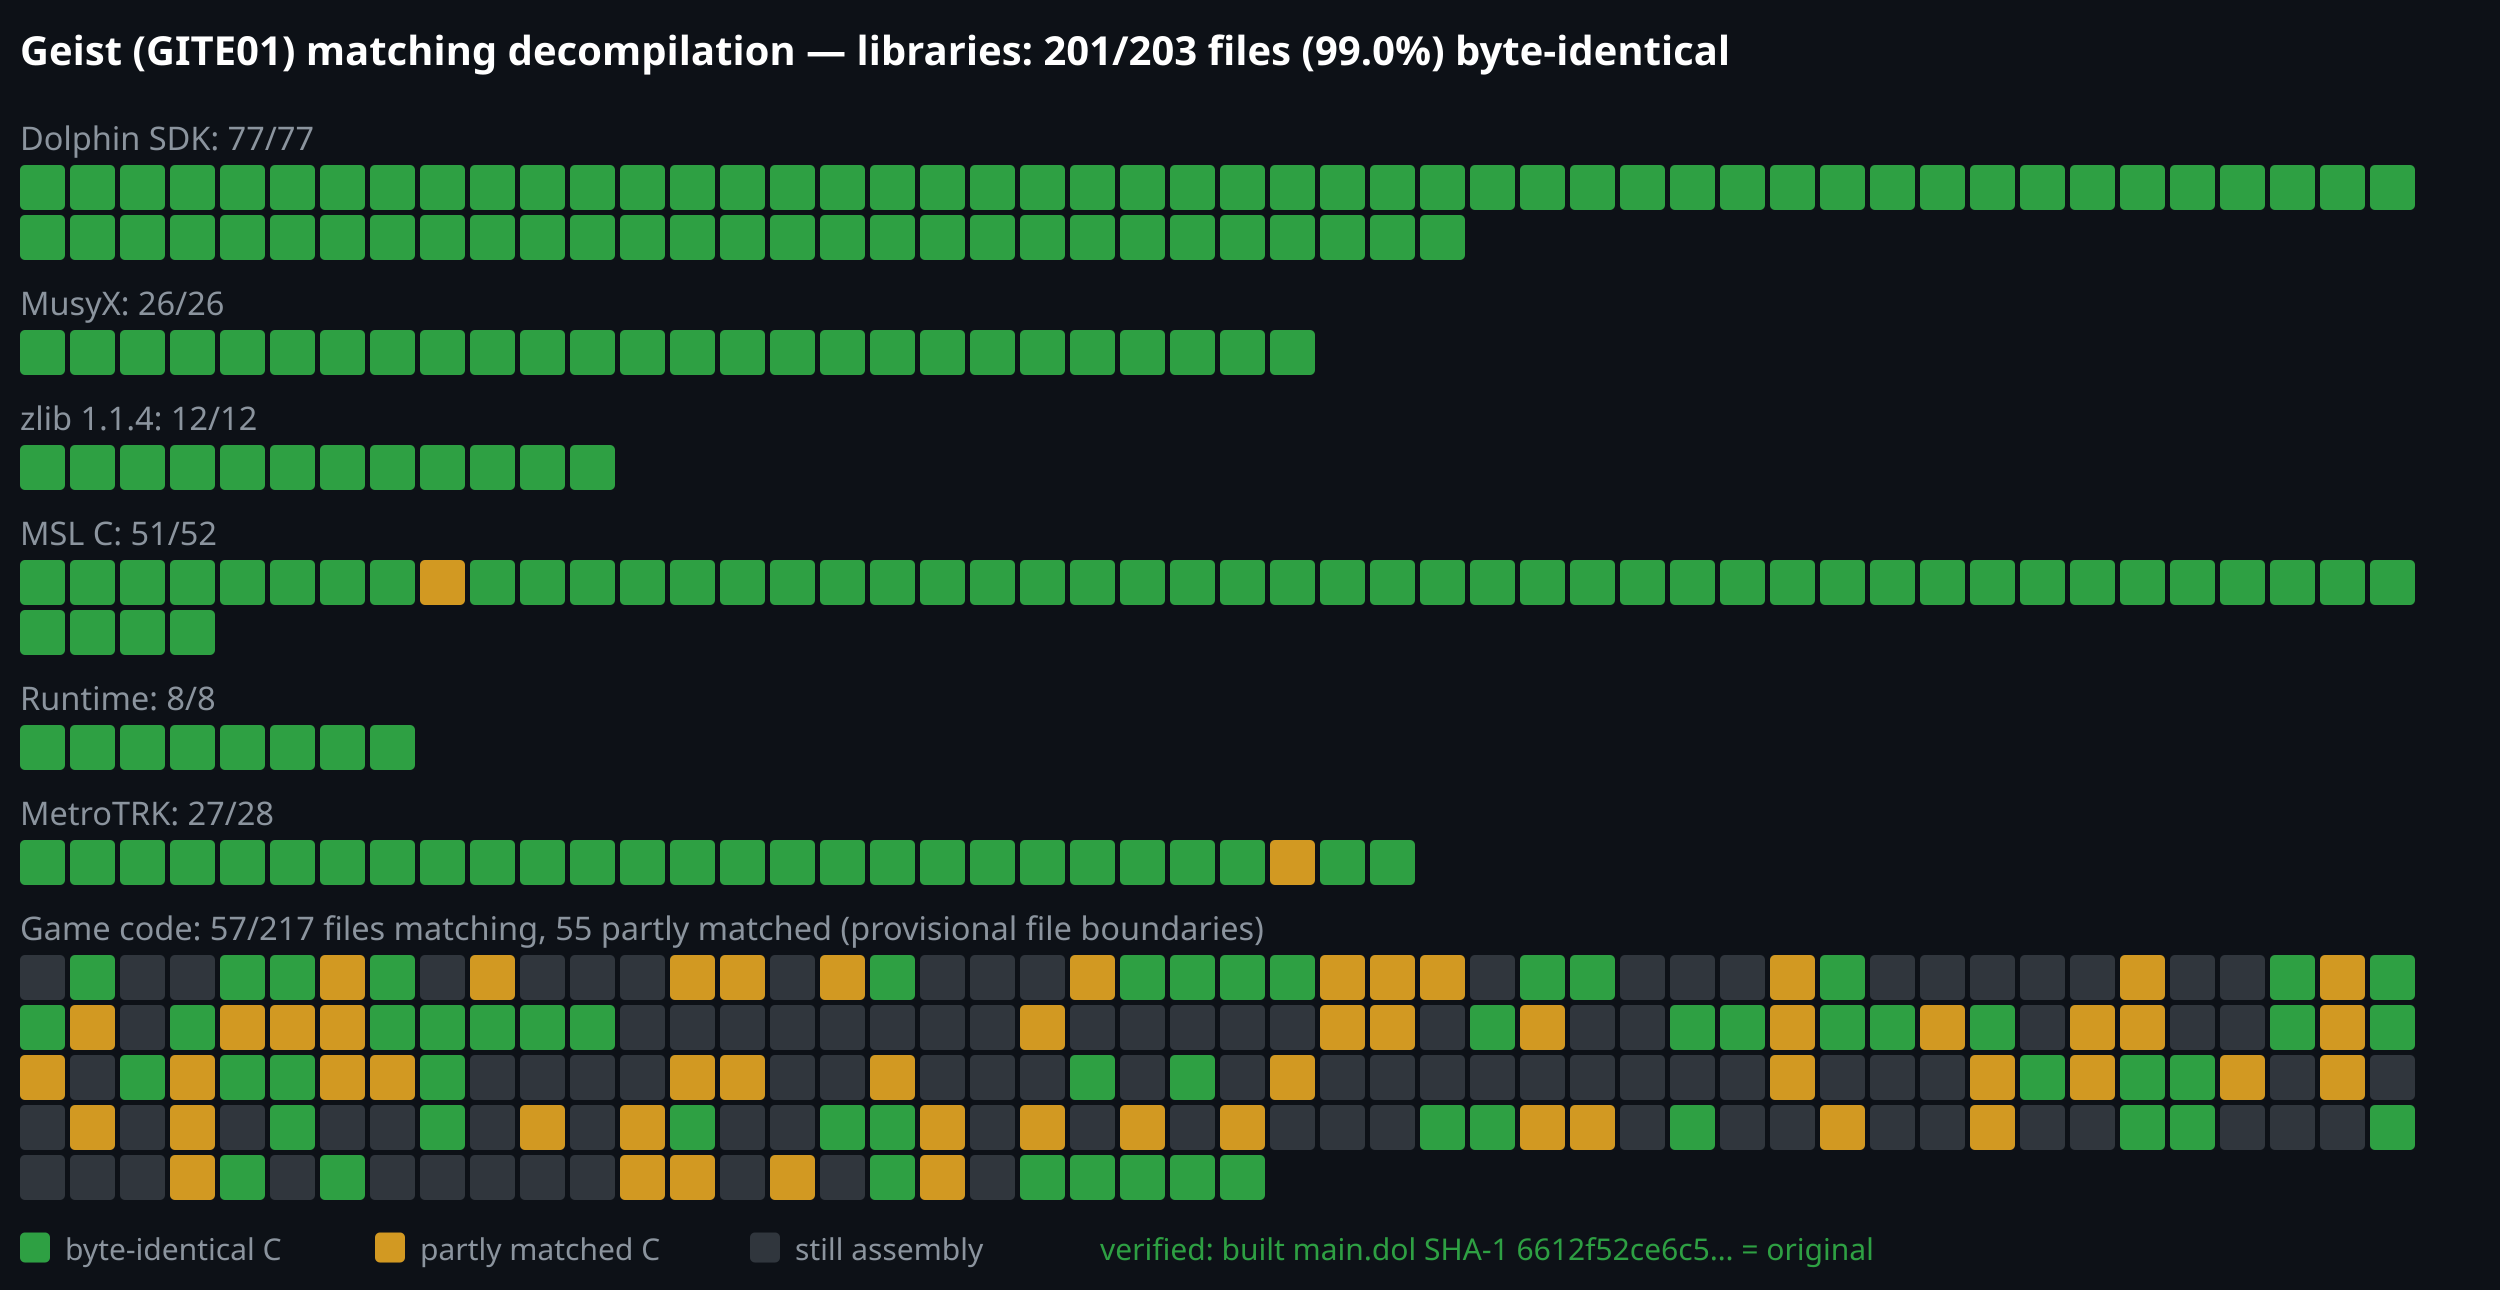
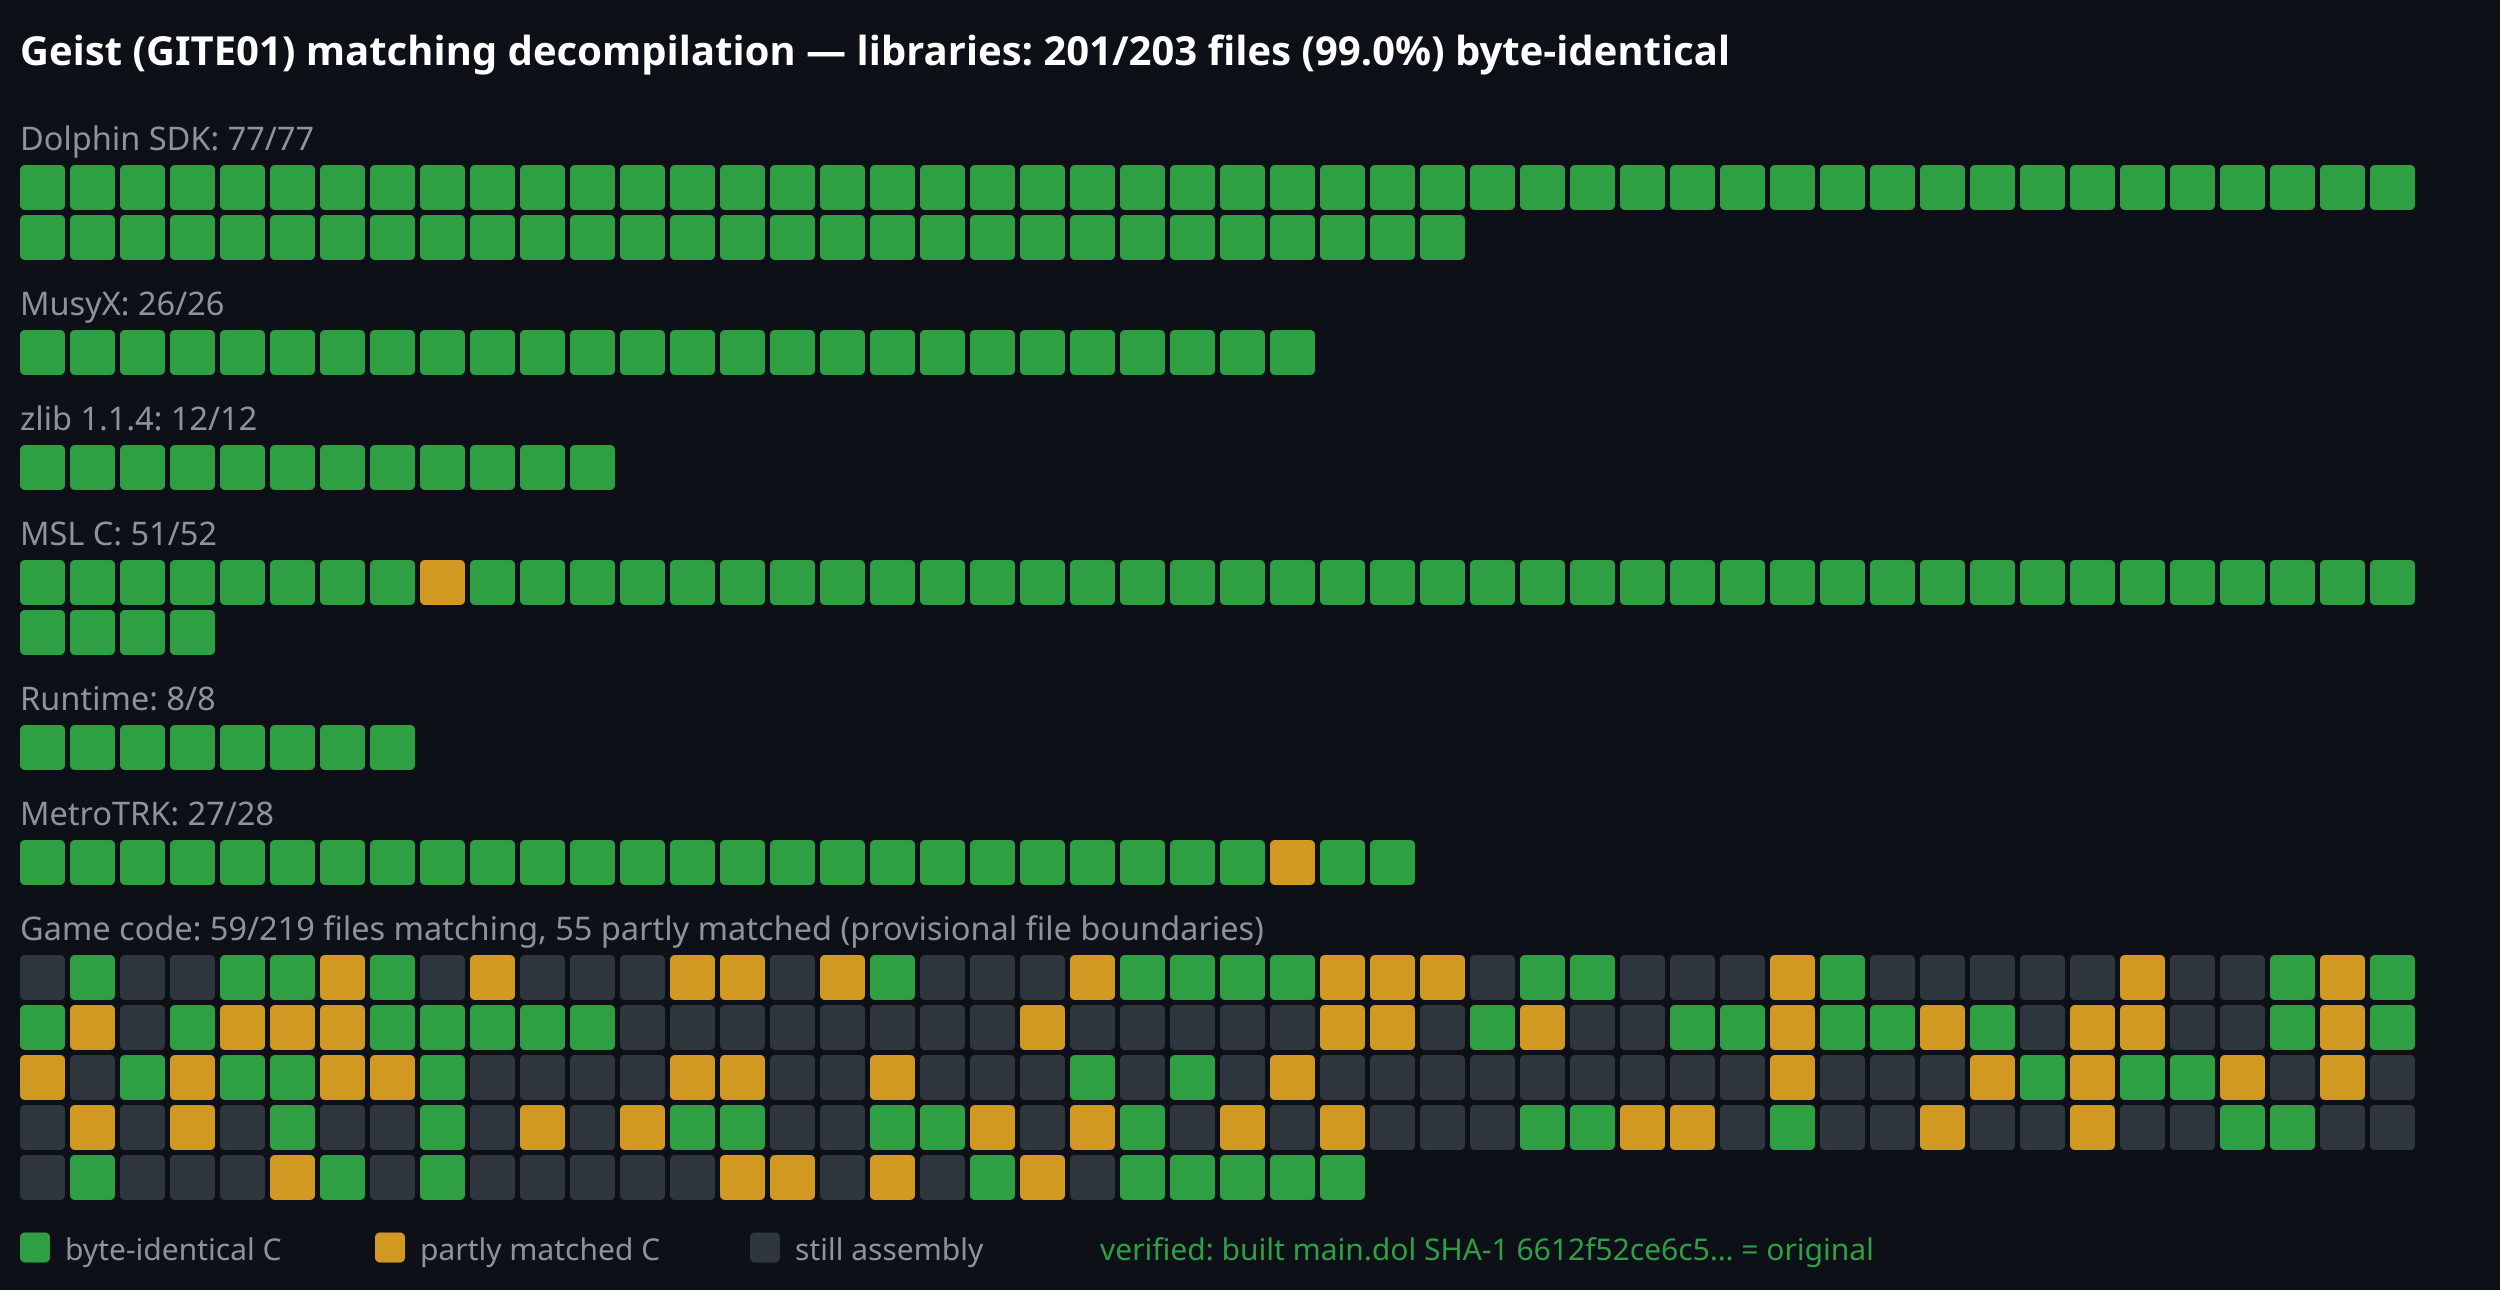
<svg xmlns="http://www.w3.org/2000/svg" viewBox="0 0 1000 516" width="1000" height="516">
  <rect width="1000" height="516" fill="#0d1117" />
  <text x="8" y="26" font-family="sans-serif" font-size="16" font-weight="bold" fill="#ffffff">Geist (GITE01) matching decompilation — libraries: 201/203 files (99.0%) byte-identical</text>
  <text x="8" y="60" font-family="sans-serif" font-size="13" font-weight="normal" fill="#8b949e">Dolphin SDK: 77/77</text>
  <rect x="8" y="66" width="18" height="18" rx="2" fill="#2ea043" />
  <rect x="28" y="66" width="18" height="18" rx="2" fill="#2ea043" />
  <rect x="48" y="66" width="18" height="18" rx="2" fill="#2ea043" />
  <rect x="68" y="66" width="18" height="18" rx="2" fill="#2ea043" />
  <rect x="88" y="66" width="18" height="18" rx="2" fill="#2ea043" />
  <rect x="108" y="66" width="18" height="18" rx="2" fill="#2ea043" />
  <rect x="128" y="66" width="18" height="18" rx="2" fill="#2ea043" />
  <rect x="148" y="66" width="18" height="18" rx="2" fill="#2ea043" />
  <rect x="168" y="66" width="18" height="18" rx="2" fill="#2ea043" />
  <rect x="188" y="66" width="18" height="18" rx="2" fill="#2ea043" />
  <rect x="208" y="66" width="18" height="18" rx="2" fill="#2ea043" />
  <rect x="228" y="66" width="18" height="18" rx="2" fill="#2ea043" />
  <rect x="248" y="66" width="18" height="18" rx="2" fill="#2ea043" />
  <rect x="268" y="66" width="18" height="18" rx="2" fill="#2ea043" />
  <rect x="288" y="66" width="18" height="18" rx="2" fill="#2ea043" />
  <rect x="308" y="66" width="18" height="18" rx="2" fill="#2ea043" />
  <rect x="328" y="66" width="18" height="18" rx="2" fill="#2ea043" />
  <rect x="348" y="66" width="18" height="18" rx="2" fill="#2ea043" />
  <rect x="368" y="66" width="18" height="18" rx="2" fill="#2ea043" />
  <rect x="388" y="66" width="18" height="18" rx="2" fill="#2ea043" />
  <rect x="408" y="66" width="18" height="18" rx="2" fill="#2ea043" />
  <rect x="428" y="66" width="18" height="18" rx="2" fill="#2ea043" />
  <rect x="448" y="66" width="18" height="18" rx="2" fill="#2ea043" />
  <rect x="468" y="66" width="18" height="18" rx="2" fill="#2ea043" />
  <rect x="488" y="66" width="18" height="18" rx="2" fill="#2ea043" />
  <rect x="508" y="66" width="18" height="18" rx="2" fill="#2ea043" />
  <rect x="528" y="66" width="18" height="18" rx="2" fill="#2ea043" />
  <rect x="548" y="66" width="18" height="18" rx="2" fill="#2ea043" />
  <rect x="568" y="66" width="18" height="18" rx="2" fill="#2ea043" />
  <rect x="588" y="66" width="18" height="18" rx="2" fill="#2ea043" />
  <rect x="608" y="66" width="18" height="18" rx="2" fill="#2ea043" />
  <rect x="628" y="66" width="18" height="18" rx="2" fill="#2ea043" />
  <rect x="648" y="66" width="18" height="18" rx="2" fill="#2ea043" />
  <rect x="668" y="66" width="18" height="18" rx="2" fill="#2ea043" />
  <rect x="688" y="66" width="18" height="18" rx="2" fill="#2ea043" />
  <rect x="708" y="66" width="18" height="18" rx="2" fill="#2ea043" />
  <rect x="728" y="66" width="18" height="18" rx="2" fill="#2ea043" />
  <rect x="748" y="66" width="18" height="18" rx="2" fill="#2ea043" />
  <rect x="768" y="66" width="18" height="18" rx="2" fill="#2ea043" />
  <rect x="788" y="66" width="18" height="18" rx="2" fill="#2ea043" />
  <rect x="808" y="66" width="18" height="18" rx="2" fill="#2ea043" />
  <rect x="828" y="66" width="18" height="18" rx="2" fill="#2ea043" />
  <rect x="848" y="66" width="18" height="18" rx="2" fill="#2ea043" />
  <rect x="868" y="66" width="18" height="18" rx="2" fill="#2ea043" />
  <rect x="888" y="66" width="18" height="18" rx="2" fill="#2ea043" />
  <rect x="908" y="66" width="18" height="18" rx="2" fill="#2ea043" />
  <rect x="928" y="66" width="18" height="18" rx="2" fill="#2ea043" />
  <rect x="948" y="66" width="18" height="18" rx="2" fill="#2ea043" />
  <rect x="8" y="86" width="18" height="18" rx="2" fill="#2ea043" />
  <rect x="28" y="86" width="18" height="18" rx="2" fill="#2ea043" />
  <rect x="48" y="86" width="18" height="18" rx="2" fill="#2ea043" />
  <rect x="68" y="86" width="18" height="18" rx="2" fill="#2ea043" />
  <rect x="88" y="86" width="18" height="18" rx="2" fill="#2ea043" />
  <rect x="108" y="86" width="18" height="18" rx="2" fill="#2ea043" />
  <rect x="128" y="86" width="18" height="18" rx="2" fill="#2ea043" />
  <rect x="148" y="86" width="18" height="18" rx="2" fill="#2ea043" />
  <rect x="168" y="86" width="18" height="18" rx="2" fill="#2ea043" />
  <rect x="188" y="86" width="18" height="18" rx="2" fill="#2ea043" />
  <rect x="208" y="86" width="18" height="18" rx="2" fill="#2ea043" />
  <rect x="228" y="86" width="18" height="18" rx="2" fill="#2ea043" />
  <rect x="248" y="86" width="18" height="18" rx="2" fill="#2ea043" />
  <rect x="268" y="86" width="18" height="18" rx="2" fill="#2ea043" />
  <rect x="288" y="86" width="18" height="18" rx="2" fill="#2ea043" />
  <rect x="308" y="86" width="18" height="18" rx="2" fill="#2ea043" />
  <rect x="328" y="86" width="18" height="18" rx="2" fill="#2ea043" />
  <rect x="348" y="86" width="18" height="18" rx="2" fill="#2ea043" />
  <rect x="368" y="86" width="18" height="18" rx="2" fill="#2ea043" />
  <rect x="388" y="86" width="18" height="18" rx="2" fill="#2ea043" />
  <rect x="408" y="86" width="18" height="18" rx="2" fill="#2ea043" />
  <rect x="428" y="86" width="18" height="18" rx="2" fill="#2ea043" />
  <rect x="448" y="86" width="18" height="18" rx="2" fill="#2ea043" />
  <rect x="468" y="86" width="18" height="18" rx="2" fill="#2ea043" />
  <rect x="488" y="86" width="18" height="18" rx="2" fill="#2ea043" />
  <rect x="508" y="86" width="18" height="18" rx="2" fill="#2ea043" />
  <rect x="528" y="86" width="18" height="18" rx="2" fill="#2ea043" />
  <rect x="548" y="86" width="18" height="18" rx="2" fill="#2ea043" />
  <rect x="568" y="86" width="18" height="18" rx="2" fill="#2ea043" />
  <text x="8" y="126" font-family="sans-serif" font-size="13" font-weight="normal" fill="#8b949e">MusyX: 26/26</text>
  <rect x="8" y="132" width="18" height="18" rx="2" fill="#2ea043" />
  <rect x="28" y="132" width="18" height="18" rx="2" fill="#2ea043" />
  <rect x="48" y="132" width="18" height="18" rx="2" fill="#2ea043" />
  <rect x="68" y="132" width="18" height="18" rx="2" fill="#2ea043" />
  <rect x="88" y="132" width="18" height="18" rx="2" fill="#2ea043" />
  <rect x="108" y="132" width="18" height="18" rx="2" fill="#2ea043" />
  <rect x="128" y="132" width="18" height="18" rx="2" fill="#2ea043" />
  <rect x="148" y="132" width="18" height="18" rx="2" fill="#2ea043" />
  <rect x="168" y="132" width="18" height="18" rx="2" fill="#2ea043" />
  <rect x="188" y="132" width="18" height="18" rx="2" fill="#2ea043" />
  <rect x="208" y="132" width="18" height="18" rx="2" fill="#2ea043" />
  <rect x="228" y="132" width="18" height="18" rx="2" fill="#2ea043" />
  <rect x="248" y="132" width="18" height="18" rx="2" fill="#2ea043" />
  <rect x="268" y="132" width="18" height="18" rx="2" fill="#2ea043" />
  <rect x="288" y="132" width="18" height="18" rx="2" fill="#2ea043" />
  <rect x="308" y="132" width="18" height="18" rx="2" fill="#2ea043" />
  <rect x="328" y="132" width="18" height="18" rx="2" fill="#2ea043" />
  <rect x="348" y="132" width="18" height="18" rx="2" fill="#2ea043" />
  <rect x="368" y="132" width="18" height="18" rx="2" fill="#2ea043" />
  <rect x="388" y="132" width="18" height="18" rx="2" fill="#2ea043" />
  <rect x="408" y="132" width="18" height="18" rx="2" fill="#2ea043" />
  <rect x="428" y="132" width="18" height="18" rx="2" fill="#2ea043" />
  <rect x="448" y="132" width="18" height="18" rx="2" fill="#2ea043" />
  <rect x="468" y="132" width="18" height="18" rx="2" fill="#2ea043" />
  <rect x="488" y="132" width="18" height="18" rx="2" fill="#2ea043" />
  <rect x="508" y="132" width="18" height="18" rx="2" fill="#2ea043" />
  <text x="8" y="172" font-family="sans-serif" font-size="13" font-weight="normal" fill="#8b949e">zlib 1.1.4: 12/12</text>
  <rect x="8" y="178" width="18" height="18" rx="2" fill="#2ea043" />
  <rect x="28" y="178" width="18" height="18" rx="2" fill="#2ea043" />
  <rect x="48" y="178" width="18" height="18" rx="2" fill="#2ea043" />
  <rect x="68" y="178" width="18" height="18" rx="2" fill="#2ea043" />
  <rect x="88" y="178" width="18" height="18" rx="2" fill="#2ea043" />
  <rect x="108" y="178" width="18" height="18" rx="2" fill="#2ea043" />
  <rect x="128" y="178" width="18" height="18" rx="2" fill="#2ea043" />
  <rect x="148" y="178" width="18" height="18" rx="2" fill="#2ea043" />
  <rect x="168" y="178" width="18" height="18" rx="2" fill="#2ea043" />
  <rect x="188" y="178" width="18" height="18" rx="2" fill="#2ea043" />
  <rect x="208" y="178" width="18" height="18" rx="2" fill="#2ea043" />
  <rect x="228" y="178" width="18" height="18" rx="2" fill="#2ea043" />
  <text x="8" y="218" font-family="sans-serif" font-size="13" font-weight="normal" fill="#8b949e">MSL C: 51/52</text>
  <rect x="8" y="224" width="18" height="18" rx="2" fill="#2ea043" />
  <rect x="28" y="224" width="18" height="18" rx="2" fill="#2ea043" />
  <rect x="48" y="224" width="18" height="18" rx="2" fill="#2ea043" />
  <rect x="68" y="224" width="18" height="18" rx="2" fill="#2ea043" />
  <rect x="88" y="224" width="18" height="18" rx="2" fill="#2ea043" />
  <rect x="108" y="224" width="18" height="18" rx="2" fill="#2ea043" />
  <rect x="128" y="224" width="18" height="18" rx="2" fill="#2ea043" />
  <rect x="148" y="224" width="18" height="18" rx="2" fill="#2ea043" />
  <rect x="168" y="224" width="18" height="18" rx="2" fill="#d29922" />
  <rect x="188" y="224" width="18" height="18" rx="2" fill="#2ea043" />
  <rect x="208" y="224" width="18" height="18" rx="2" fill="#2ea043" />
  <rect x="228" y="224" width="18" height="18" rx="2" fill="#2ea043" />
  <rect x="248" y="224" width="18" height="18" rx="2" fill="#2ea043" />
  <rect x="268" y="224" width="18" height="18" rx="2" fill="#2ea043" />
  <rect x="288" y="224" width="18" height="18" rx="2" fill="#2ea043" />
  <rect x="308" y="224" width="18" height="18" rx="2" fill="#2ea043" />
  <rect x="328" y="224" width="18" height="18" rx="2" fill="#2ea043" />
  <rect x="348" y="224" width="18" height="18" rx="2" fill="#2ea043" />
  <rect x="368" y="224" width="18" height="18" rx="2" fill="#2ea043" />
  <rect x="388" y="224" width="18" height="18" rx="2" fill="#2ea043" />
  <rect x="408" y="224" width="18" height="18" rx="2" fill="#2ea043" />
  <rect x="428" y="224" width="18" height="18" rx="2" fill="#2ea043" />
  <rect x="448" y="224" width="18" height="18" rx="2" fill="#2ea043" />
  <rect x="468" y="224" width="18" height="18" rx="2" fill="#2ea043" />
  <rect x="488" y="224" width="18" height="18" rx="2" fill="#2ea043" />
  <rect x="508" y="224" width="18" height="18" rx="2" fill="#2ea043" />
  <rect x="528" y="224" width="18" height="18" rx="2" fill="#2ea043" />
  <rect x="548" y="224" width="18" height="18" rx="2" fill="#2ea043" />
  <rect x="568" y="224" width="18" height="18" rx="2" fill="#2ea043" />
  <rect x="588" y="224" width="18" height="18" rx="2" fill="#2ea043" />
  <rect x="608" y="224" width="18" height="18" rx="2" fill="#2ea043" />
  <rect x="628" y="224" width="18" height="18" rx="2" fill="#2ea043" />
  <rect x="648" y="224" width="18" height="18" rx="2" fill="#2ea043" />
  <rect x="668" y="224" width="18" height="18" rx="2" fill="#2ea043" />
  <rect x="688" y="224" width="18" height="18" rx="2" fill="#2ea043" />
  <rect x="708" y="224" width="18" height="18" rx="2" fill="#2ea043" />
  <rect x="728" y="224" width="18" height="18" rx="2" fill="#2ea043" />
  <rect x="748" y="224" width="18" height="18" rx="2" fill="#2ea043" />
  <rect x="768" y="224" width="18" height="18" rx="2" fill="#2ea043" />
  <rect x="788" y="224" width="18" height="18" rx="2" fill="#2ea043" />
  <rect x="808" y="224" width="18" height="18" rx="2" fill="#2ea043" />
  <rect x="828" y="224" width="18" height="18" rx="2" fill="#2ea043" />
  <rect x="848" y="224" width="18" height="18" rx="2" fill="#2ea043" />
  <rect x="868" y="224" width="18" height="18" rx="2" fill="#2ea043" />
  <rect x="888" y="224" width="18" height="18" rx="2" fill="#2ea043" />
  <rect x="908" y="224" width="18" height="18" rx="2" fill="#2ea043" />
  <rect x="928" y="224" width="18" height="18" rx="2" fill="#2ea043" />
  <rect x="948" y="224" width="18" height="18" rx="2" fill="#2ea043" />
  <rect x="8" y="244" width="18" height="18" rx="2" fill="#2ea043" />
  <rect x="28" y="244" width="18" height="18" rx="2" fill="#2ea043" />
  <rect x="48" y="244" width="18" height="18" rx="2" fill="#2ea043" />
  <rect x="68" y="244" width="18" height="18" rx="2" fill="#2ea043" />
  <text x="8" y="284" font-family="sans-serif" font-size="13" font-weight="normal" fill="#8b949e">Runtime: 8/8</text>
  <rect x="8" y="290" width="18" height="18" rx="2" fill="#2ea043" />
  <rect x="28" y="290" width="18" height="18" rx="2" fill="#2ea043" />
  <rect x="48" y="290" width="18" height="18" rx="2" fill="#2ea043" />
  <rect x="68" y="290" width="18" height="18" rx="2" fill="#2ea043" />
  <rect x="88" y="290" width="18" height="18" rx="2" fill="#2ea043" />
  <rect x="108" y="290" width="18" height="18" rx="2" fill="#2ea043" />
  <rect x="128" y="290" width="18" height="18" rx="2" fill="#2ea043" />
  <rect x="148" y="290" width="18" height="18" rx="2" fill="#2ea043" />
  <text x="8" y="330" font-family="sans-serif" font-size="13" font-weight="normal" fill="#8b949e">MetroTRK: 27/28</text>
  <rect x="8" y="336" width="18" height="18" rx="2" fill="#2ea043" />
  <rect x="28" y="336" width="18" height="18" rx="2" fill="#2ea043" />
  <rect x="48" y="336" width="18" height="18" rx="2" fill="#2ea043" />
  <rect x="68" y="336" width="18" height="18" rx="2" fill="#2ea043" />
  <rect x="88" y="336" width="18" height="18" rx="2" fill="#2ea043" />
  <rect x="108" y="336" width="18" height="18" rx="2" fill="#2ea043" />
  <rect x="128" y="336" width="18" height="18" rx="2" fill="#2ea043" />
  <rect x="148" y="336" width="18" height="18" rx="2" fill="#2ea043" />
  <rect x="168" y="336" width="18" height="18" rx="2" fill="#2ea043" />
  <rect x="188" y="336" width="18" height="18" rx="2" fill="#2ea043" />
  <rect x="208" y="336" width="18" height="18" rx="2" fill="#2ea043" />
  <rect x="228" y="336" width="18" height="18" rx="2" fill="#2ea043" />
  <rect x="248" y="336" width="18" height="18" rx="2" fill="#2ea043" />
  <rect x="268" y="336" width="18" height="18" rx="2" fill="#2ea043" />
  <rect x="288" y="336" width="18" height="18" rx="2" fill="#2ea043" />
  <rect x="308" y="336" width="18" height="18" rx="2" fill="#2ea043" />
  <rect x="328" y="336" width="18" height="18" rx="2" fill="#2ea043" />
  <rect x="348" y="336" width="18" height="18" rx="2" fill="#2ea043" />
  <rect x="368" y="336" width="18" height="18" rx="2" fill="#2ea043" />
  <rect x="388" y="336" width="18" height="18" rx="2" fill="#2ea043" />
  <rect x="408" y="336" width="18" height="18" rx="2" fill="#2ea043" />
  <rect x="428" y="336" width="18" height="18" rx="2" fill="#2ea043" />
  <rect x="448" y="336" width="18" height="18" rx="2" fill="#2ea043" />
  <rect x="468" y="336" width="18" height="18" rx="2" fill="#2ea043" />
  <rect x="488" y="336" width="18" height="18" rx="2" fill="#2ea043" />
  <rect x="508" y="336" width="18" height="18" rx="2" fill="#d29922" />
  <rect x="528" y="336" width="18" height="18" rx="2" fill="#2ea043" />
  <rect x="548" y="336" width="18" height="18" rx="2" fill="#2ea043" />
-   <text x="8" y="376" font-family="sans-serif" font-size="13" font-weight="normal" fill="#8b949e">Game code: 57/217 files matching, 55 partly matched (provisional file boundaries)</text>
+   <text x="8" y="376" font-family="sans-serif" font-size="13" font-weight="normal" fill="#8b949e">Game code: 59/219 files matching, 55 partly matched (provisional file boundaries)</text>
  <rect x="8" y="382" width="18" height="18" rx="2" fill="#30363d" />
  <rect x="28" y="382" width="18" height="18" rx="2" fill="#2ea043" />
  <rect x="48" y="382" width="18" height="18" rx="2" fill="#30363d" />
  <rect x="68" y="382" width="18" height="18" rx="2" fill="#30363d" />
  <rect x="88" y="382" width="18" height="18" rx="2" fill="#2ea043" />
  <rect x="108" y="382" width="18" height="18" rx="2" fill="#2ea043" />
  <rect x="128" y="382" width="18" height="18" rx="2" fill="#d29922" />
  <rect x="148" y="382" width="18" height="18" rx="2" fill="#2ea043" />
  <rect x="168" y="382" width="18" height="18" rx="2" fill="#30363d" />
  <rect x="188" y="382" width="18" height="18" rx="2" fill="#d29922" />
  <rect x="208" y="382" width="18" height="18" rx="2" fill="#30363d" />
  <rect x="228" y="382" width="18" height="18" rx="2" fill="#30363d" />
  <rect x="248" y="382" width="18" height="18" rx="2" fill="#30363d" />
  <rect x="268" y="382" width="18" height="18" rx="2" fill="#d29922" />
  <rect x="288" y="382" width="18" height="18" rx="2" fill="#d29922" />
  <rect x="308" y="382" width="18" height="18" rx="2" fill="#30363d" />
  <rect x="328" y="382" width="18" height="18" rx="2" fill="#d29922" />
  <rect x="348" y="382" width="18" height="18" rx="2" fill="#2ea043" />
  <rect x="368" y="382" width="18" height="18" rx="2" fill="#30363d" />
  <rect x="388" y="382" width="18" height="18" rx="2" fill="#30363d" />
  <rect x="408" y="382" width="18" height="18" rx="2" fill="#30363d" />
  <rect x="428" y="382" width="18" height="18" rx="2" fill="#d29922" />
  <rect x="448" y="382" width="18" height="18" rx="2" fill="#2ea043" />
  <rect x="468" y="382" width="18" height="18" rx="2" fill="#2ea043" />
  <rect x="488" y="382" width="18" height="18" rx="2" fill="#2ea043" />
  <rect x="508" y="382" width="18" height="18" rx="2" fill="#2ea043" />
  <rect x="528" y="382" width="18" height="18" rx="2" fill="#d29922" />
  <rect x="548" y="382" width="18" height="18" rx="2" fill="#d29922" />
  <rect x="568" y="382" width="18" height="18" rx="2" fill="#d29922" />
  <rect x="588" y="382" width="18" height="18" rx="2" fill="#30363d" />
  <rect x="608" y="382" width="18" height="18" rx="2" fill="#2ea043" />
  <rect x="628" y="382" width="18" height="18" rx="2" fill="#2ea043" />
  <rect x="648" y="382" width="18" height="18" rx="2" fill="#30363d" />
  <rect x="668" y="382" width="18" height="18" rx="2" fill="#30363d" />
  <rect x="688" y="382" width="18" height="18" rx="2" fill="#30363d" />
  <rect x="708" y="382" width="18" height="18" rx="2" fill="#d29922" />
  <rect x="728" y="382" width="18" height="18" rx="2" fill="#2ea043" />
  <rect x="748" y="382" width="18" height="18" rx="2" fill="#30363d" />
  <rect x="768" y="382" width="18" height="18" rx="2" fill="#30363d" />
  <rect x="788" y="382" width="18" height="18" rx="2" fill="#30363d" />
  <rect x="808" y="382" width="18" height="18" rx="2" fill="#30363d" />
  <rect x="828" y="382" width="18" height="18" rx="2" fill="#30363d" />
  <rect x="848" y="382" width="18" height="18" rx="2" fill="#d29922" />
  <rect x="868" y="382" width="18" height="18" rx="2" fill="#30363d" />
  <rect x="888" y="382" width="18" height="18" rx="2" fill="#30363d" />
  <rect x="908" y="382" width="18" height="18" rx="2" fill="#2ea043" />
  <rect x="928" y="382" width="18" height="18" rx="2" fill="#d29922" />
  <rect x="948" y="382" width="18" height="18" rx="2" fill="#2ea043" />
  <rect x="8" y="402" width="18" height="18" rx="2" fill="#2ea043" />
  <rect x="28" y="402" width="18" height="18" rx="2" fill="#d29922" />
  <rect x="48" y="402" width="18" height="18" rx="2" fill="#30363d" />
  <rect x="68" y="402" width="18" height="18" rx="2" fill="#2ea043" />
  <rect x="88" y="402" width="18" height="18" rx="2" fill="#d29922" />
  <rect x="108" y="402" width="18" height="18" rx="2" fill="#d29922" />
  <rect x="128" y="402" width="18" height="18" rx="2" fill="#d29922" />
  <rect x="148" y="402" width="18" height="18" rx="2" fill="#2ea043" />
  <rect x="168" y="402" width="18" height="18" rx="2" fill="#2ea043" />
  <rect x="188" y="402" width="18" height="18" rx="2" fill="#2ea043" />
  <rect x="208" y="402" width="18" height="18" rx="2" fill="#2ea043" />
  <rect x="228" y="402" width="18" height="18" rx="2" fill="#2ea043" />
  <rect x="248" y="402" width="18" height="18" rx="2" fill="#30363d" />
  <rect x="268" y="402" width="18" height="18" rx="2" fill="#30363d" />
  <rect x="288" y="402" width="18" height="18" rx="2" fill="#30363d" />
  <rect x="308" y="402" width="18" height="18" rx="2" fill="#30363d" />
  <rect x="328" y="402" width="18" height="18" rx="2" fill="#30363d" />
  <rect x="348" y="402" width="18" height="18" rx="2" fill="#30363d" />
  <rect x="368" y="402" width="18" height="18" rx="2" fill="#30363d" />
  <rect x="388" y="402" width="18" height="18" rx="2" fill="#30363d" />
  <rect x="408" y="402" width="18" height="18" rx="2" fill="#d29922" />
  <rect x="428" y="402" width="18" height="18" rx="2" fill="#30363d" />
  <rect x="448" y="402" width="18" height="18" rx="2" fill="#30363d" />
  <rect x="468" y="402" width="18" height="18" rx="2" fill="#30363d" />
  <rect x="488" y="402" width="18" height="18" rx="2" fill="#30363d" />
  <rect x="508" y="402" width="18" height="18" rx="2" fill="#30363d" />
  <rect x="528" y="402" width="18" height="18" rx="2" fill="#d29922" />
  <rect x="548" y="402" width="18" height="18" rx="2" fill="#d29922" />
  <rect x="568" y="402" width="18" height="18" rx="2" fill="#30363d" />
  <rect x="588" y="402" width="18" height="18" rx="2" fill="#2ea043" />
  <rect x="608" y="402" width="18" height="18" rx="2" fill="#d29922" />
  <rect x="628" y="402" width="18" height="18" rx="2" fill="#30363d" />
  <rect x="648" y="402" width="18" height="18" rx="2" fill="#30363d" />
  <rect x="668" y="402" width="18" height="18" rx="2" fill="#2ea043" />
  <rect x="688" y="402" width="18" height="18" rx="2" fill="#2ea043" />
  <rect x="708" y="402" width="18" height="18" rx="2" fill="#d29922" />
  <rect x="728" y="402" width="18" height="18" rx="2" fill="#2ea043" />
  <rect x="748" y="402" width="18" height="18" rx="2" fill="#2ea043" />
  <rect x="768" y="402" width="18" height="18" rx="2" fill="#d29922" />
  <rect x="788" y="402" width="18" height="18" rx="2" fill="#2ea043" />
  <rect x="808" y="402" width="18" height="18" rx="2" fill="#30363d" />
  <rect x="828" y="402" width="18" height="18" rx="2" fill="#d29922" />
  <rect x="848" y="402" width="18" height="18" rx="2" fill="#d29922" />
  <rect x="868" y="402" width="18" height="18" rx="2" fill="#30363d" />
  <rect x="888" y="402" width="18" height="18" rx="2" fill="#30363d" />
  <rect x="908" y="402" width="18" height="18" rx="2" fill="#2ea043" />
  <rect x="928" y="402" width="18" height="18" rx="2" fill="#d29922" />
  <rect x="948" y="402" width="18" height="18" rx="2" fill="#2ea043" />
  <rect x="8" y="422" width="18" height="18" rx="2" fill="#d29922" />
  <rect x="28" y="422" width="18" height="18" rx="2" fill="#30363d" />
  <rect x="48" y="422" width="18" height="18" rx="2" fill="#2ea043" />
  <rect x="68" y="422" width="18" height="18" rx="2" fill="#d29922" />
  <rect x="88" y="422" width="18" height="18" rx="2" fill="#2ea043" />
  <rect x="108" y="422" width="18" height="18" rx="2" fill="#2ea043" />
  <rect x="128" y="422" width="18" height="18" rx="2" fill="#d29922" />
  <rect x="148" y="422" width="18" height="18" rx="2" fill="#d29922" />
  <rect x="168" y="422" width="18" height="18" rx="2" fill="#2ea043" />
  <rect x="188" y="422" width="18" height="18" rx="2" fill="#30363d" />
  <rect x="208" y="422" width="18" height="18" rx="2" fill="#30363d" />
  <rect x="228" y="422" width="18" height="18" rx="2" fill="#30363d" />
  <rect x="248" y="422" width="18" height="18" rx="2" fill="#30363d" />
  <rect x="268" y="422" width="18" height="18" rx="2" fill="#d29922" />
  <rect x="288" y="422" width="18" height="18" rx="2" fill="#d29922" />
  <rect x="308" y="422" width="18" height="18" rx="2" fill="#30363d" />
  <rect x="328" y="422" width="18" height="18" rx="2" fill="#30363d" />
  <rect x="348" y="422" width="18" height="18" rx="2" fill="#d29922" />
  <rect x="368" y="422" width="18" height="18" rx="2" fill="#30363d" />
  <rect x="388" y="422" width="18" height="18" rx="2" fill="#30363d" />
  <rect x="408" y="422" width="18" height="18" rx="2" fill="#30363d" />
  <rect x="428" y="422" width="18" height="18" rx="2" fill="#2ea043" />
  <rect x="448" y="422" width="18" height="18" rx="2" fill="#30363d" />
  <rect x="468" y="422" width="18" height="18" rx="2" fill="#2ea043" />
  <rect x="488" y="422" width="18" height="18" rx="2" fill="#30363d" />
  <rect x="508" y="422" width="18" height="18" rx="2" fill="#d29922" />
  <rect x="528" y="422" width="18" height="18" rx="2" fill="#30363d" />
  <rect x="548" y="422" width="18" height="18" rx="2" fill="#30363d" />
  <rect x="568" y="422" width="18" height="18" rx="2" fill="#30363d" />
  <rect x="588" y="422" width="18" height="18" rx="2" fill="#30363d" />
  <rect x="608" y="422" width="18" height="18" rx="2" fill="#30363d" />
  <rect x="628" y="422" width="18" height="18" rx="2" fill="#30363d" />
  <rect x="648" y="422" width="18" height="18" rx="2" fill="#30363d" />
  <rect x="668" y="422" width="18" height="18" rx="2" fill="#30363d" />
  <rect x="688" y="422" width="18" height="18" rx="2" fill="#30363d" />
  <rect x="708" y="422" width="18" height="18" rx="2" fill="#d29922" />
  <rect x="728" y="422" width="18" height="18" rx="2" fill="#30363d" />
  <rect x="748" y="422" width="18" height="18" rx="2" fill="#30363d" />
  <rect x="768" y="422" width="18" height="18" rx="2" fill="#30363d" />
  <rect x="788" y="422" width="18" height="18" rx="2" fill="#d29922" />
  <rect x="808" y="422" width="18" height="18" rx="2" fill="#2ea043" />
  <rect x="828" y="422" width="18" height="18" rx="2" fill="#d29922" />
  <rect x="848" y="422" width="18" height="18" rx="2" fill="#2ea043" />
  <rect x="868" y="422" width="18" height="18" rx="2" fill="#2ea043" />
  <rect x="888" y="422" width="18" height="18" rx="2" fill="#d29922" />
  <rect x="908" y="422" width="18" height="18" rx="2" fill="#30363d" />
  <rect x="928" y="422" width="18" height="18" rx="2" fill="#d29922" />
  <rect x="948" y="422" width="18" height="18" rx="2" fill="#30363d" />
  <rect x="8" y="442" width="18" height="18" rx="2" fill="#30363d" />
  <rect x="28" y="442" width="18" height="18" rx="2" fill="#d29922" />
  <rect x="48" y="442" width="18" height="18" rx="2" fill="#30363d" />
  <rect x="68" y="442" width="18" height="18" rx="2" fill="#d29922" />
  <rect x="88" y="442" width="18" height="18" rx="2" fill="#30363d" />
  <rect x="108" y="442" width="18" height="18" rx="2" fill="#2ea043" />
  <rect x="128" y="442" width="18" height="18" rx="2" fill="#30363d" />
  <rect x="148" y="442" width="18" height="18" rx="2" fill="#30363d" />
  <rect x="168" y="442" width="18" height="18" rx="2" fill="#2ea043" />
  <rect x="188" y="442" width="18" height="18" rx="2" fill="#30363d" />
  <rect x="208" y="442" width="18" height="18" rx="2" fill="#d29922" />
  <rect x="228" y="442" width="18" height="18" rx="2" fill="#30363d" />
  <rect x="248" y="442" width="18" height="18" rx="2" fill="#d29922" />
  <rect x="268" y="442" width="18" height="18" rx="2" fill="#2ea043" />
-   <rect x="288" y="442" width="18" height="18" rx="2" fill="#30363d" />
+   <rect x="288" y="442" width="18" height="18" rx="2" fill="#2ea043" />
  <rect x="308" y="442" width="18" height="18" rx="2" fill="#30363d" />
-   <rect x="328" y="442" width="18" height="18" rx="2" fill="#2ea043" />
+   <rect x="328" y="442" width="18" height="18" rx="2" fill="#30363d" />
  <rect x="348" y="442" width="18" height="18" rx="2" fill="#2ea043" />
-   <rect x="368" y="442" width="18" height="18" rx="2" fill="#d29922" />
-   <rect x="388" y="442" width="18" height="18" rx="2" fill="#30363d" />
-   <rect x="408" y="442" width="18" height="18" rx="2" fill="#d29922" />
-   <rect x="428" y="442" width="18" height="18" rx="2" fill="#30363d" />
-   <rect x="448" y="442" width="18" height="18" rx="2" fill="#d29922" />
+   <rect x="368" y="442" width="18" height="18" rx="2" fill="#2ea043" />
+   <rect x="388" y="442" width="18" height="18" rx="2" fill="#d29922" />
+   <rect x="408" y="442" width="18" height="18" rx="2" fill="#30363d" />
+   <rect x="428" y="442" width="18" height="18" rx="2" fill="#d29922" />
+   <rect x="448" y="442" width="18" height="18" rx="2" fill="#2ea043" />
  <rect x="468" y="442" width="18" height="18" rx="2" fill="#30363d" />
  <rect x="488" y="442" width="18" height="18" rx="2" fill="#d29922" />
  <rect x="508" y="442" width="18" height="18" rx="2" fill="#30363d" />
-   <rect x="528" y="442" width="18" height="18" rx="2" fill="#30363d" />
+   <rect x="528" y="442" width="18" height="18" rx="2" fill="#d29922" />
  <rect x="548" y="442" width="18" height="18" rx="2" fill="#30363d" />
-   <rect x="568" y="442" width="18" height="18" rx="2" fill="#2ea043" />
-   <rect x="588" y="442" width="18" height="18" rx="2" fill="#2ea043" />
-   <rect x="608" y="442" width="18" height="18" rx="2" fill="#d29922" />
-   <rect x="628" y="442" width="18" height="18" rx="2" fill="#d29922" />
-   <rect x="648" y="442" width="18" height="18" rx="2" fill="#30363d" />
-   <rect x="668" y="442" width="18" height="18" rx="2" fill="#2ea043" />
+   <rect x="568" y="442" width="18" height="18" rx="2" fill="#30363d" />
+   <rect x="588" y="442" width="18" height="18" rx="2" fill="#30363d" />
+   <rect x="608" y="442" width="18" height="18" rx="2" fill="#2ea043" />
+   <rect x="628" y="442" width="18" height="18" rx="2" fill="#2ea043" />
+   <rect x="648" y="442" width="18" height="18" rx="2" fill="#d29922" />
+   <rect x="668" y="442" width="18" height="18" rx="2" fill="#d29922" />
  <rect x="688" y="442" width="18" height="18" rx="2" fill="#30363d" />
-   <rect x="708" y="442" width="18" height="18" rx="2" fill="#30363d" />
-   <rect x="728" y="442" width="18" height="18" rx="2" fill="#d29922" />
+   <rect x="708" y="442" width="18" height="18" rx="2" fill="#2ea043" />
+   <rect x="728" y="442" width="18" height="18" rx="2" fill="#30363d" />
  <rect x="748" y="442" width="18" height="18" rx="2" fill="#30363d" />
-   <rect x="768" y="442" width="18" height="18" rx="2" fill="#30363d" />
-   <rect x="788" y="442" width="18" height="18" rx="2" fill="#d29922" />
+   <rect x="768" y="442" width="18" height="18" rx="2" fill="#d29922" />
+   <rect x="788" y="442" width="18" height="18" rx="2" fill="#30363d" />
  <rect x="808" y="442" width="18" height="18" rx="2" fill="#30363d" />
-   <rect x="828" y="442" width="18" height="18" rx="2" fill="#30363d" />
-   <rect x="848" y="442" width="18" height="18" rx="2" fill="#2ea043" />
-   <rect x="868" y="442" width="18" height="18" rx="2" fill="#2ea043" />
-   <rect x="888" y="442" width="18" height="18" rx="2" fill="#30363d" />
-   <rect x="908" y="442" width="18" height="18" rx="2" fill="#30363d" />
+   <rect x="828" y="442" width="18" height="18" rx="2" fill="#d29922" />
+   <rect x="848" y="442" width="18" height="18" rx="2" fill="#30363d" />
+   <rect x="868" y="442" width="18" height="18" rx="2" fill="#30363d" />
+   <rect x="888" y="442" width="18" height="18" rx="2" fill="#2ea043" />
+   <rect x="908" y="442" width="18" height="18" rx="2" fill="#2ea043" />
  <rect x="928" y="442" width="18" height="18" rx="2" fill="#30363d" />
-   <rect x="948" y="442" width="18" height="18" rx="2" fill="#2ea043" />
+   <rect x="948" y="442" width="18" height="18" rx="2" fill="#30363d" />
  <rect x="8" y="462" width="18" height="18" rx="2" fill="#30363d" />
-   <rect x="28" y="462" width="18" height="18" rx="2" fill="#30363d" />
+   <rect x="28" y="462" width="18" height="18" rx="2" fill="#2ea043" />
  <rect x="48" y="462" width="18" height="18" rx="2" fill="#30363d" />
-   <rect x="68" y="462" width="18" height="18" rx="2" fill="#d29922" />
-   <rect x="88" y="462" width="18" height="18" rx="2" fill="#2ea043" />
-   <rect x="108" y="462" width="18" height="18" rx="2" fill="#30363d" />
+   <rect x="68" y="462" width="18" height="18" rx="2" fill="#30363d" />
+   <rect x="88" y="462" width="18" height="18" rx="2" fill="#30363d" />
+   <rect x="108" y="462" width="18" height="18" rx="2" fill="#d29922" />
  <rect x="128" y="462" width="18" height="18" rx="2" fill="#2ea043" />
  <rect x="148" y="462" width="18" height="18" rx="2" fill="#30363d" />
-   <rect x="168" y="462" width="18" height="18" rx="2" fill="#30363d" />
+   <rect x="168" y="462" width="18" height="18" rx="2" fill="#2ea043" />
  <rect x="188" y="462" width="18" height="18" rx="2" fill="#30363d" />
  <rect x="208" y="462" width="18" height="18" rx="2" fill="#30363d" />
  <rect x="228" y="462" width="18" height="18" rx="2" fill="#30363d" />
-   <rect x="248" y="462" width="18" height="18" rx="2" fill="#d29922" />
-   <rect x="268" y="462" width="18" height="18" rx="2" fill="#d29922" />
-   <rect x="288" y="462" width="18" height="18" rx="2" fill="#30363d" />
+   <rect x="248" y="462" width="18" height="18" rx="2" fill="#30363d" />
+   <rect x="268" y="462" width="18" height="18" rx="2" fill="#30363d" />
+   <rect x="288" y="462" width="18" height="18" rx="2" fill="#d29922" />
  <rect x="308" y="462" width="18" height="18" rx="2" fill="#d29922" />
  <rect x="328" y="462" width="18" height="18" rx="2" fill="#30363d" />
-   <rect x="348" y="462" width="18" height="18" rx="2" fill="#2ea043" />
-   <rect x="368" y="462" width="18" height="18" rx="2" fill="#d29922" />
-   <rect x="388" y="462" width="18" height="18" rx="2" fill="#30363d" />
-   <rect x="408" y="462" width="18" height="18" rx="2" fill="#2ea043" />
-   <rect x="428" y="462" width="18" height="18" rx="2" fill="#2ea043" />
+   <rect x="348" y="462" width="18" height="18" rx="2" fill="#d29922" />
+   <rect x="368" y="462" width="18" height="18" rx="2" fill="#30363d" />
+   <rect x="388" y="462" width="18" height="18" rx="2" fill="#2ea043" />
+   <rect x="408" y="462" width="18" height="18" rx="2" fill="#d29922" />
+   <rect x="428" y="462" width="18" height="18" rx="2" fill="#30363d" />
  <rect x="448" y="462" width="18" height="18" rx="2" fill="#2ea043" />
  <rect x="468" y="462" width="18" height="18" rx="2" fill="#2ea043" />
  <rect x="488" y="462" width="18" height="18" rx="2" fill="#2ea043" />
+   <rect x="508" y="462" width="18" height="18" rx="2" fill="#2ea043" />
+   <rect x="528" y="462" width="18" height="18" rx="2" fill="#2ea043" />
  <rect x="8" y="493" width="12" height="12" rx="2" fill="#2ea043" />
  <text x="26" y="504" font-family="sans-serif" font-size="12" font-weight="normal" fill="#8b949e">byte-identical C</text>
  <rect x="150" y="493" width="12" height="12" rx="2" fill="#d29922" />
  <text x="168" y="504" font-family="sans-serif" font-size="12" font-weight="normal" fill="#8b949e">partly matched C</text>
  <rect x="300" y="493" width="12" height="12" rx="2" fill="#30363d" />
  <text x="318" y="504" font-family="sans-serif" font-size="12" font-weight="normal" fill="#8b949e">still assembly</text>
  <text x="440" y="504" font-family="sans-serif" font-size="12" font-weight="normal" fill="#2ea043">verified: built main.dol SHA-1 6612f52ce6c5… = original</text>
</svg>
